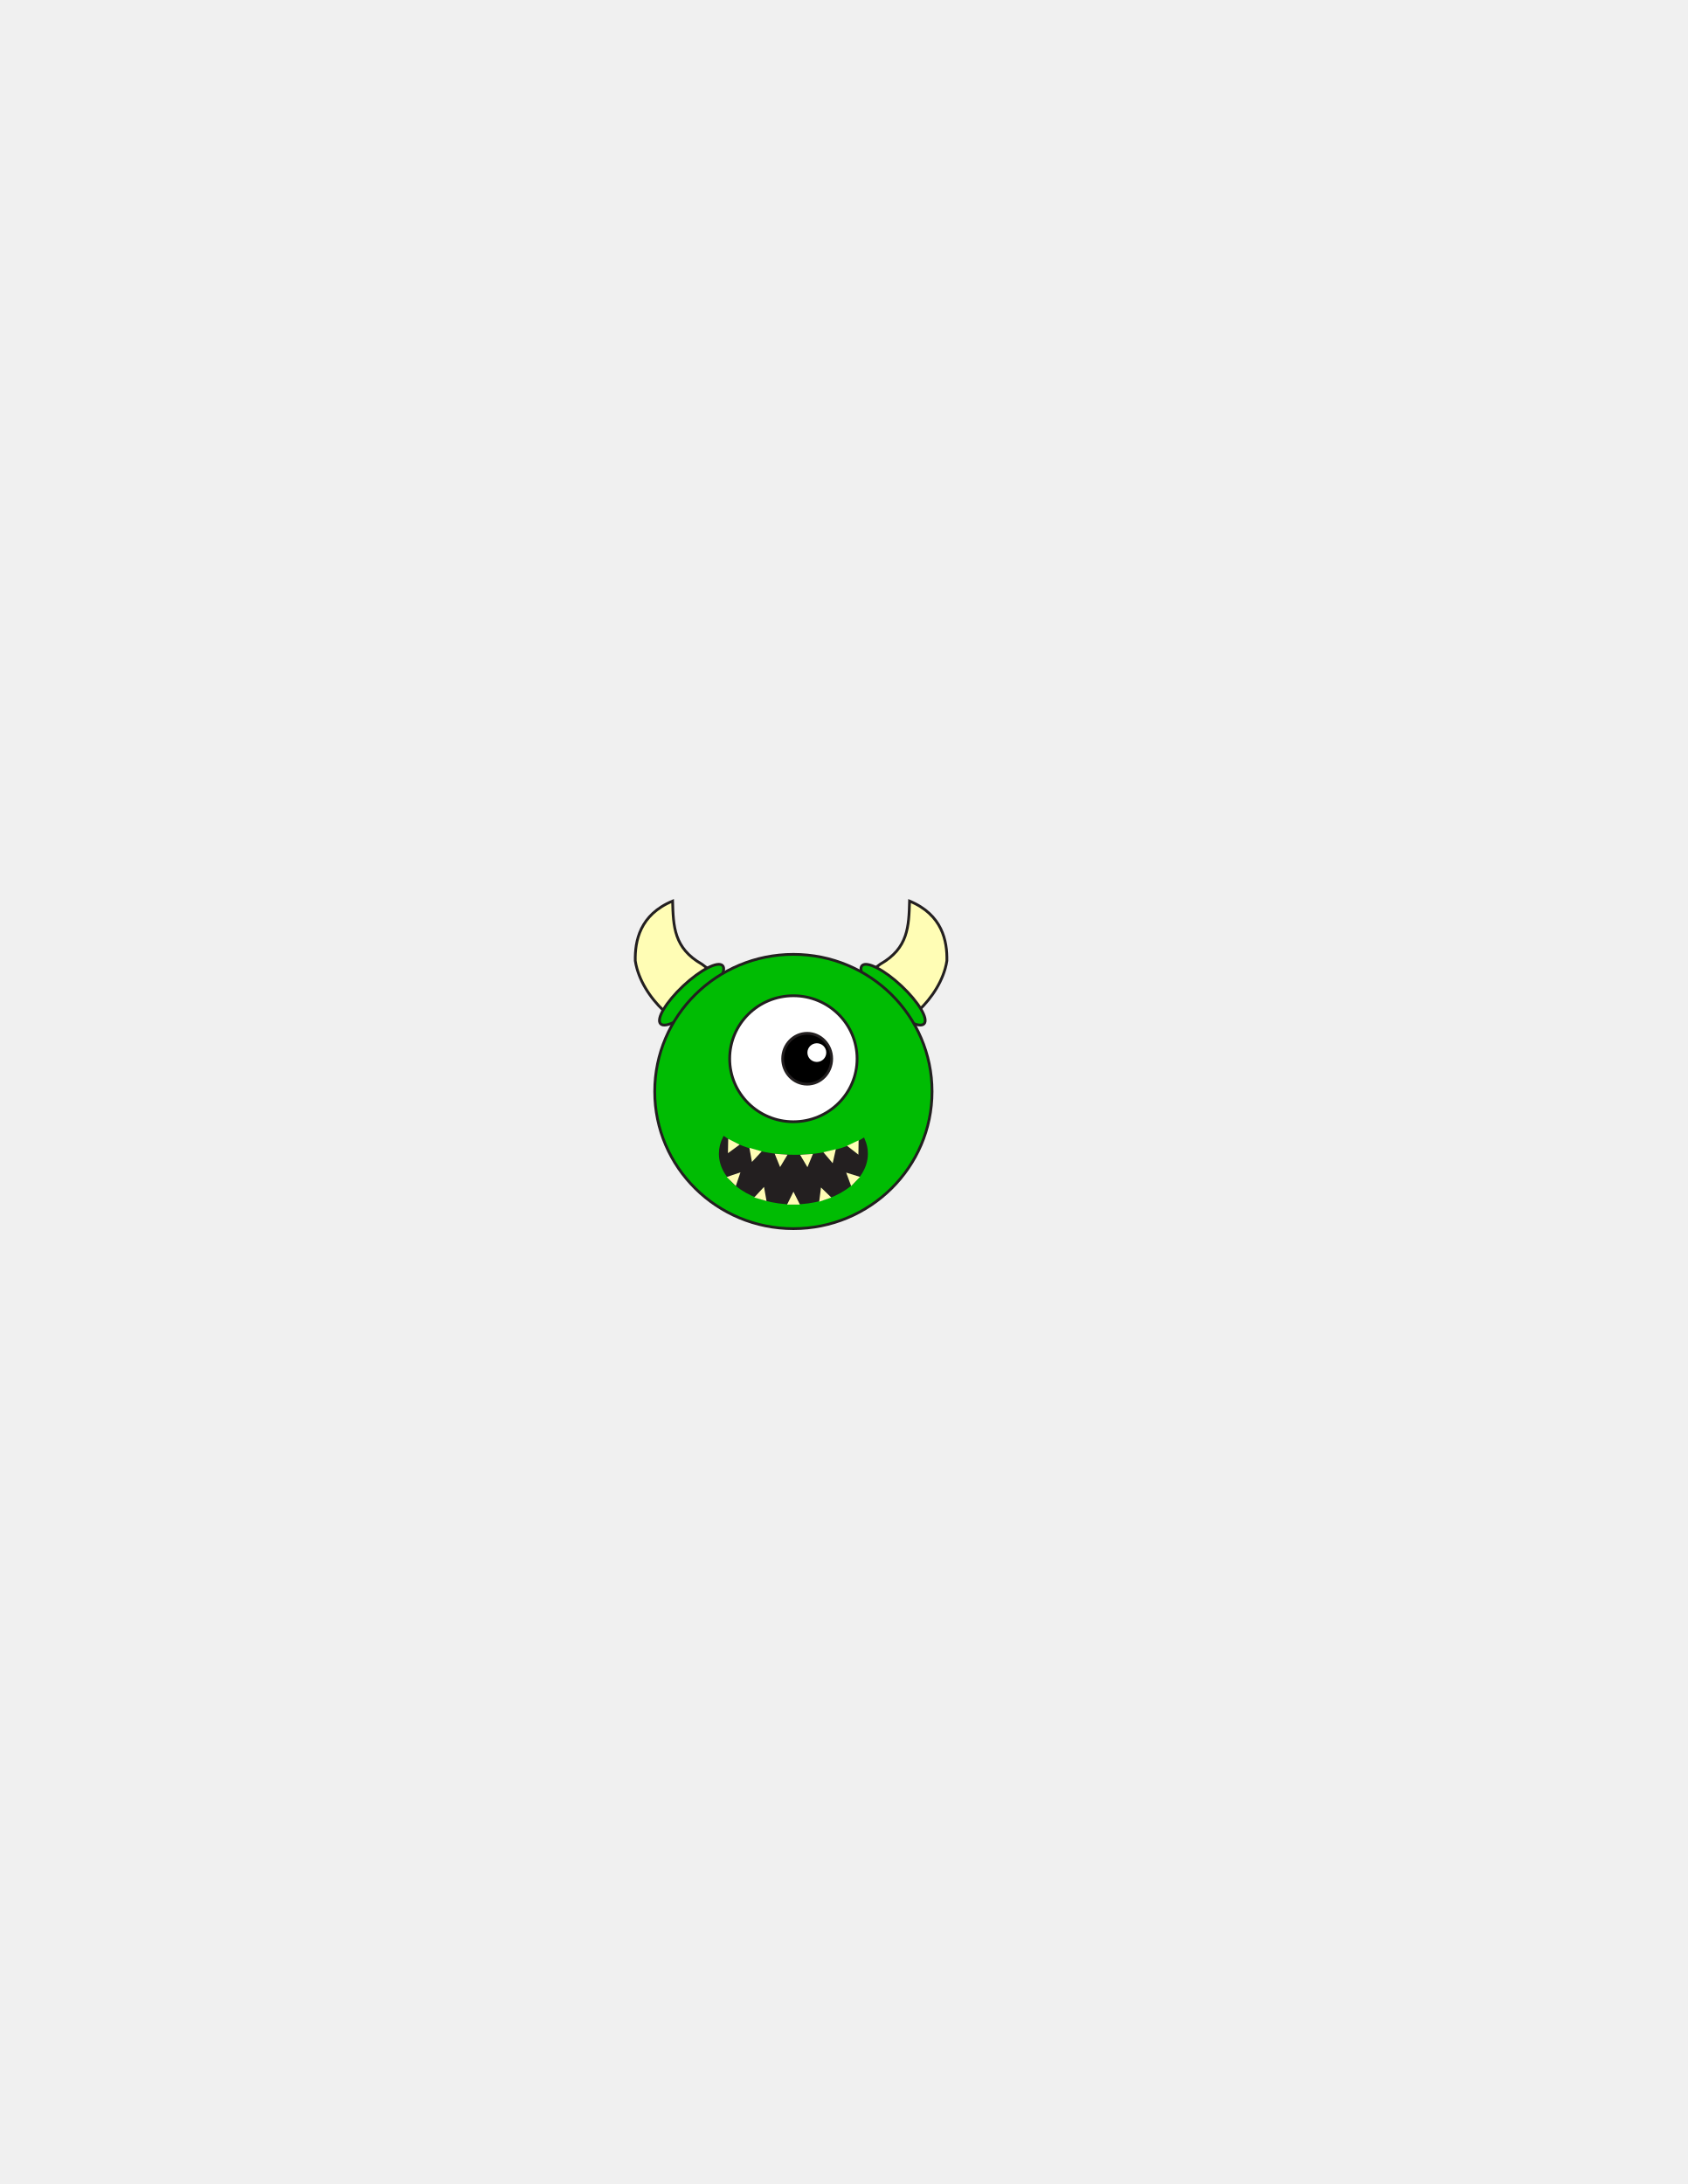
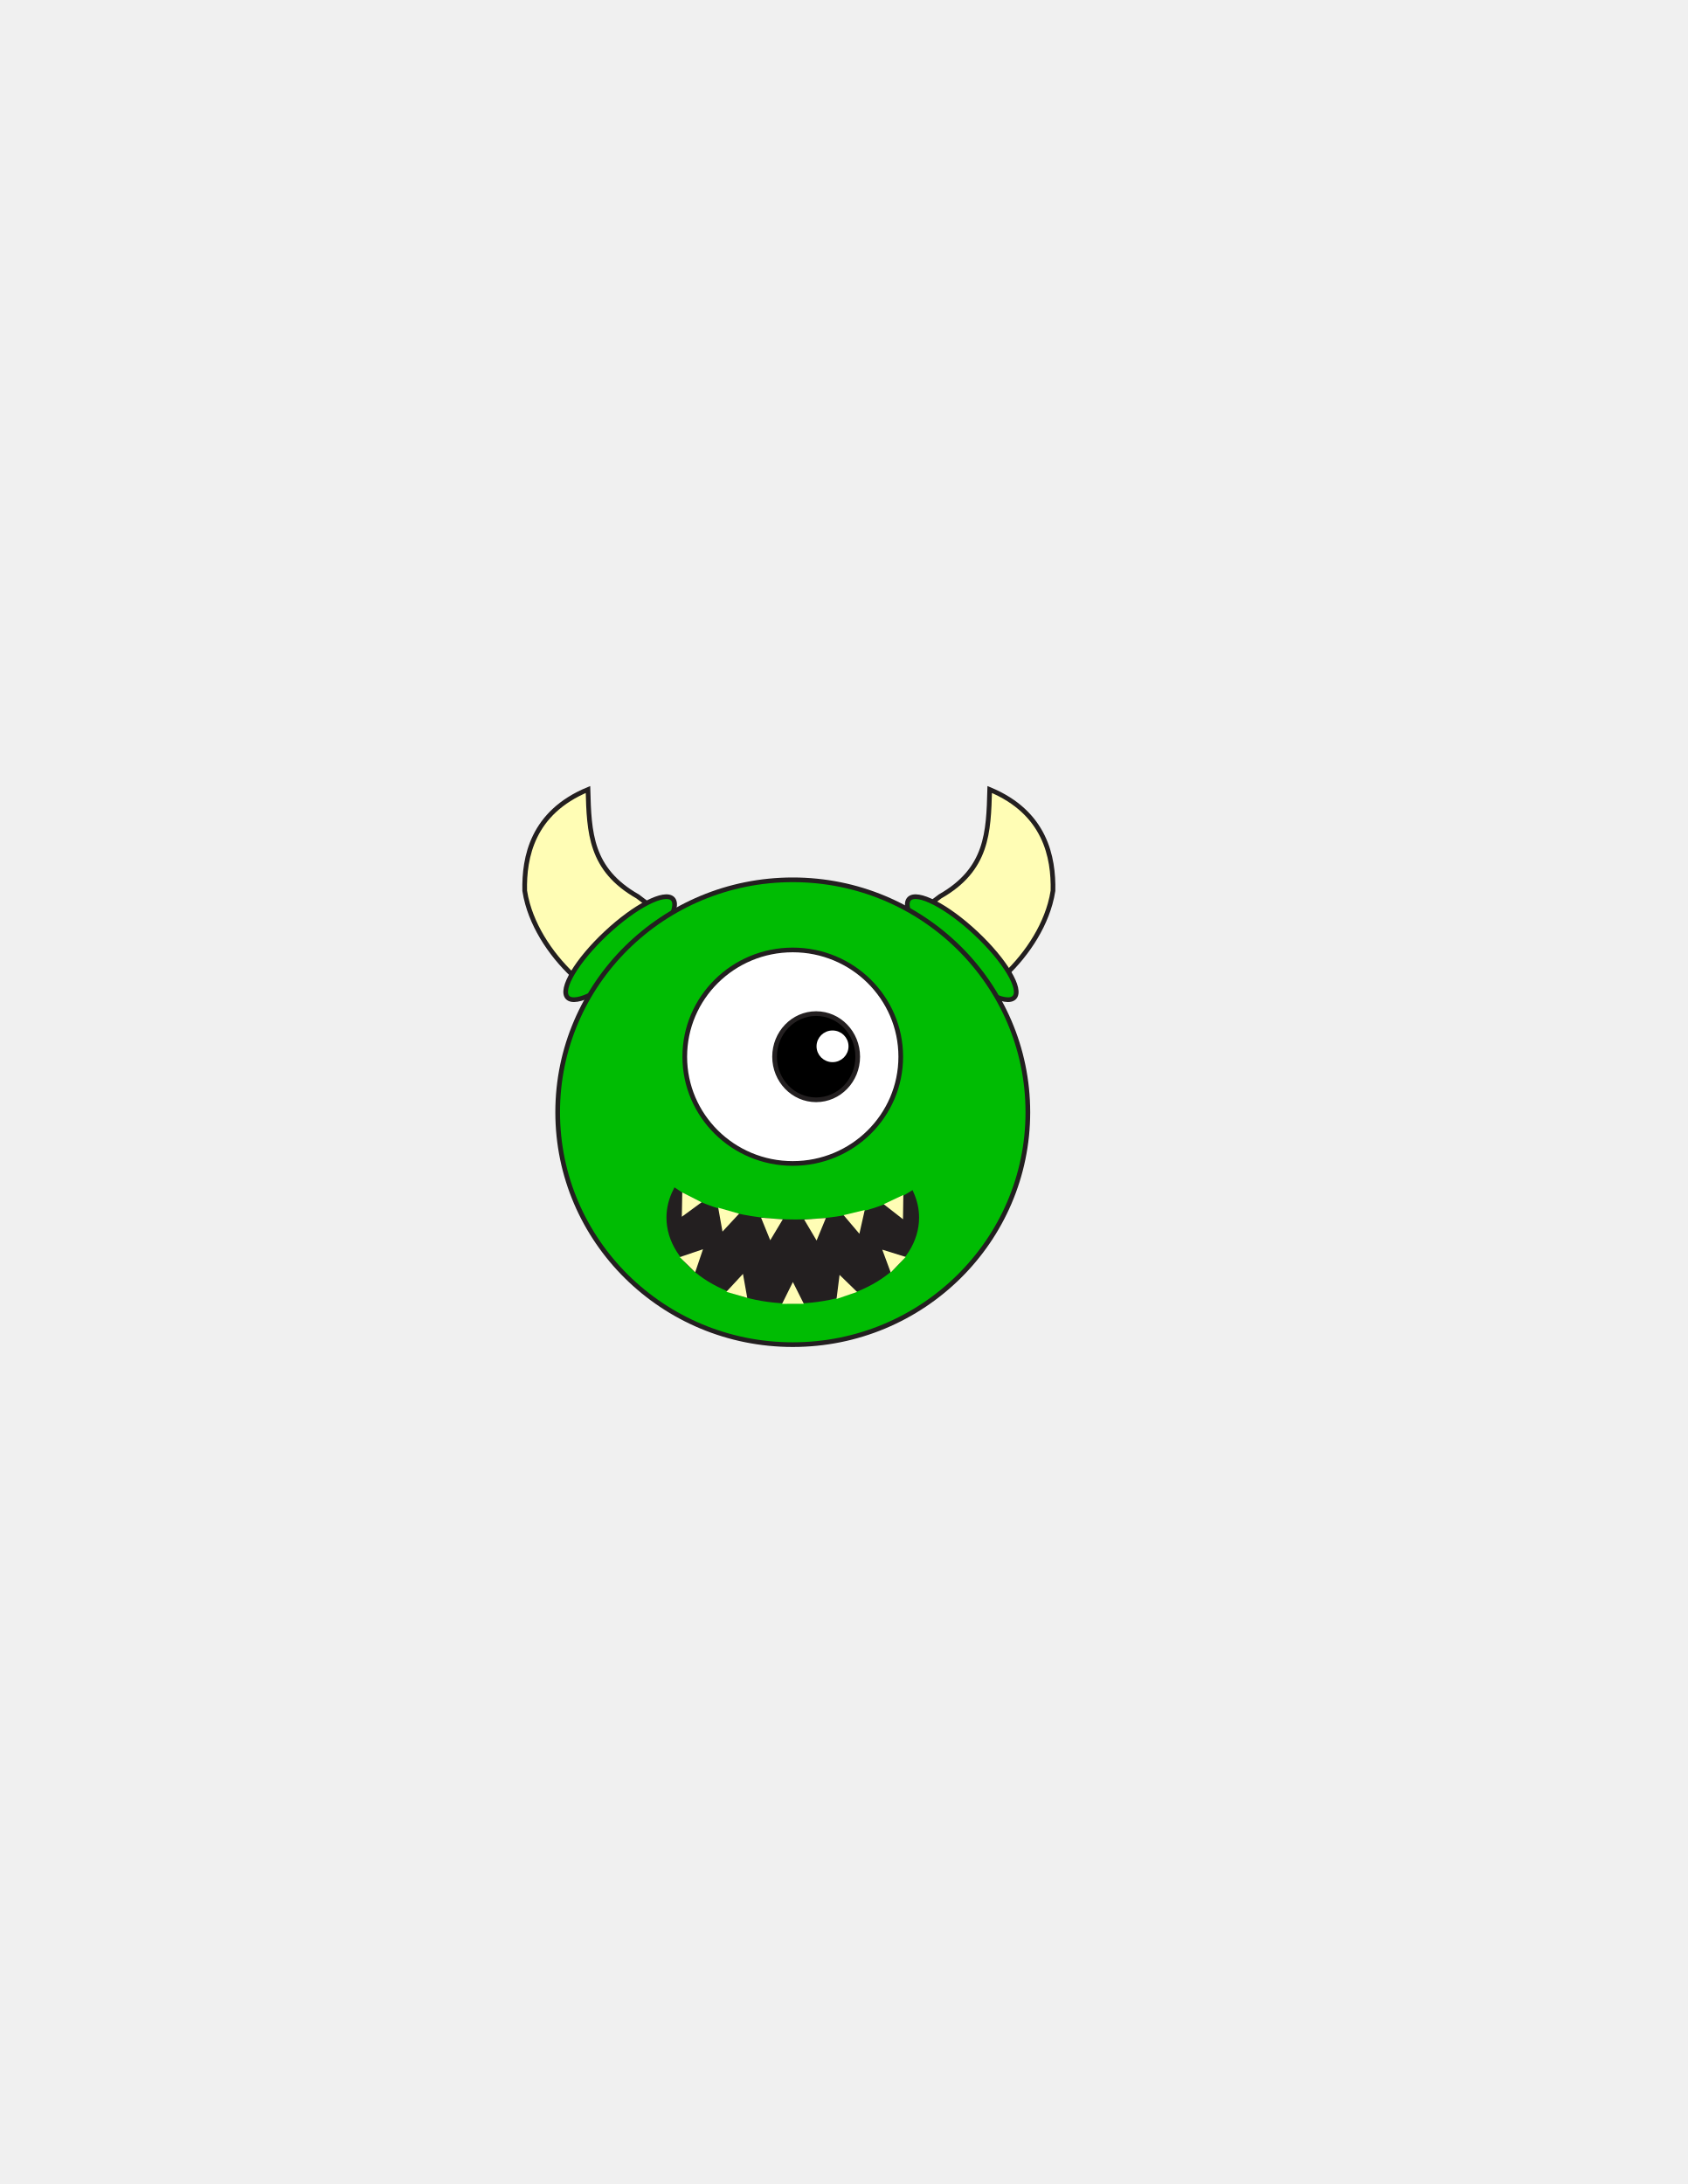
<svg xmlns="http://www.w3.org/2000/svg" version="1.1" id="Layer_1" x="0px" y="0px" width="612px" height="792px" viewBox="0 0 612 792" enable-background="new 0 0 612 792" xml:space="preserve">
-   <rect id="head_frame" x="212.5" y="319.5" fill="#BBBCBE" fill-opacity="0" stroke-miterlimit="10" width="151" height="131" />
-   <path class="secondary_color" id="SECONDARY_18_" fill="#FFFDB5" stroke="#231F20" stroke-miterlimit="10" d="M262.926,355.021  c7.938,2.225,2.117,9.963-3.094,13.795c-0.994,0.702-2.075,1.275-3.235,1.699c-3.708,1.362-7.653,1.001-11.311-0.722  c-0.914-0.43-1.81-0.946-2.68-1.539c-5.222-4.307-9.801-10.461-11.645-17.008c-0.264-0.935-0.471-1.878-0.616-2.824  c-0.146-7.114,1.602-16.709,13.533-21.663c0.253,9.208,0.47,17.101,10.616,22.877c0.68,0.526,1.349,1.035,2.004,1.515  c1.967,1.442,3.808,2.633,5.436,3.428C262.29,354.735,262.622,354.88,262.926,355.021z" />
-   <path class="secondary_color" id="SECONDARY_17_" fill="#FFFDB5" stroke="#231F20" stroke-miterlimit="10" d="M310.75,355.021  c-7.938,2.225-2.117,9.963,3.093,13.795c0.996,0.702,2.076,1.275,3.235,1.699c3.708,1.362,7.653,1.001,11.312-0.722  c0.914-0.43,1.811-0.946,2.68-1.539c5.222-4.307,9.802-10.461,11.645-17.008c0.264-0.935,0.471-1.878,0.616-2.824  c0.146-7.114-1.602-16.709-13.533-21.663c-0.253,9.208-0.471,17.101-10.617,22.877c-0.68,0.526-1.348,1.035-2.004,1.515  c-1.967,1.442-3.807,2.633-5.434,3.428C311.386,354.735,311.054,354.88,310.75,355.021z" />
-   <path class="primary_color" id="PRIMARY_16_" fill="#00BC03" stroke="#231F20" stroke-miterlimit="10" d="M262.001,350.165  c1.683,1.754-1.984,7.898-8.193,13.727c-6.209,5.828-12.606,9.128-14.289,7.375c-1.683-1.754,1.985-7.899,8.195-13.728  C253.922,351.712,260.318,348.412,262.001,350.165z" />
-   <path class="primary_color" id="PRIMARY_14_" fill="#00BC03" stroke="#231F20" stroke-miterlimit="10" d="M312.581,350.165  c-1.685,1.754,1.985,7.898,8.194,13.727c6.208,5.828,12.606,9.128,14.288,7.375c1.682-1.754-1.984-7.899-8.194-13.728  C320.66,351.712,314.264,348.412,312.581,350.165z" />
-   <ellipse class="primary_color" id="PRIMARY_13_" fill="#00BC03" stroke="#231F20" stroke-miterlimit="10" cx="287.676" cy="395.819" rx="50.28" ry="49.734" />
-   <ellipse id="eye_2_" fill="#FFFFFF" stroke="#231F20" stroke-miterlimit="10" cx="287.676" cy="383.938" rx="23.097" ry="22.844" />
-   <ellipse id="pupil_2_" stroke="#231F20" stroke-miterlimit="10" cx="292.677" cy="383.938" rx="8.891" ry="9.222" />
-   <ellipse id="eye-glint_2_" fill="#FFFFFF" stroke="#FFFFFF" stroke-miterlimit="10" cx="296.181" cy="381.714" rx="2.92" ry="2.89" />
-   <path id="mouth_2_" fill="#231F20" stroke="#231F20" stroke-miterlimit="10" d="M288.261,419.273  c-10.534,0-19.877-2.609-25.699-6.638c-0.902,1.8-1.399,3.728-1.399,5.733c0,9.883,11.871,17.896,26.514,17.896  c14.644,0,26.515-8.013,26.515-17.896c0-1.791-0.395-3.518-1.118-5.148C307.21,416.913,298.275,419.273,288.261,419.273z" />
-   <polygon class="secondary_color" id="SECONDARY_29_" fill="#FFFDB5" points="276.197,417.529 272.646,421.364 271.729,416.246 " />
-   <polygon class="secondary_color" id="SECONDARY_28_" fill="#FFFDB5" points="268.179,415.094 263.949,418.184 264.041,412.984 " />
-   <polygon class="secondary_color" id="SECONDARY_27_" fill="#FFFDB5" points="285.541,418.744 282.859,423.217 280.9,418.391 " />
-   <polygon class="secondary_color" id="SECONDARY_26_" fill="#FFFDB5" points="294.76,418.459 292.773,423.273 290.117,418.785 " />
-   <polygon class="secondary_color" id="SECONDARY_25_" fill="#FFFDB5" points="303.068,416.751 301.926,421.828 298.547,417.842 " />
-   <polygon class="secondary_color" id="SECONDARY_24_" fill="#FFFDB5" points="311.326,413.52 311.252,418.721 307.123,415.499 " />
-   <polygon class="secondary_color" id="SECONDARY_23_" fill="#FFFDB5" points="263.502,426.826 268.477,425.137 266.806,430.069 " />
-   <polygon class="secondary_color" id="SECONDARY_22_" fill="#FFFDB5" points="273.471,434.25 277.025,430.416 277.939,435.539 " />
-   <polygon class="secondary_color" id="SECONDARY_21_" fill="#FFFDB5" points="285.388,436.827 287.701,432.156 290.04,436.814 " />
-   <polygon class="secondary_color" id="SECONDARY_20_" fill="#FFFDB5" points="297.035,435.784 297.685,430.622 301.43,434.273 " />
-   <polygon class="secondary_color" id="SECONDARY_19_" fill="#FFFDB5" points="308.626,430.114 306.819,425.229 311.838,426.786 " />
+   <rect id="head_frame" x="160" y="274" fill="#BBBCBE" fill-opacity="0" width="256" height="222" />
+   <path id="SECONDARY_18_" fill="#FFFDB5" stroke="#231F20" stroke-width="1.695" stroke-miterlimit="10" d="M245.49,334.196  c13.458,3.771,3.589,16.884-5.245,23.378c-1.686,1.19-3.518,2.16-5.484,2.879c-6.287,2.308-12.975,1.696-19.176-1.224  c-1.55-0.729-3.069-1.603-4.544-2.608c-8.854-7.298-16.616-17.728-19.743-28.822c-0.448-1.585-0.798-3.183-1.044-4.786  c-0.247-12.056,2.716-28.316,22.943-36.711c0.429,15.604,0.797,28.98,17.998,38.769c1.152,0.892,2.287,1.754,3.397,2.567  c3.334,2.444,6.456,4.463,9.216,5.81C244.412,333.711,244.975,333.957,245.49,334.196z" />
+   <path id="SECONDARY_17_" fill="#FFFDB5" stroke="#231F20" stroke-width="1.695" stroke-miterlimit="10" d="M326.569,334.196  c-13.458,3.771-3.589,16.884,5.243,23.378c1.689,1.19,3.521,2.16,5.485,2.879c6.286,2.308,12.974,1.696,19.178-1.224  c1.549-0.729,3.07-1.603,4.544-2.608c8.853-7.298,16.618-17.728,19.742-28.822c0.447-1.585,0.798-3.183,1.045-4.786  c0.246-12.056-2.717-28.316-22.944-36.711c-0.429,15.604-0.798,28.98-18,38.769c-1.152,0.892-2.284,1.754-3.397,2.567  c-3.334,2.444-6.453,4.463-9.212,5.81C327.647,333.711,327.084,333.957,326.569,334.196z" />
+   <path id="PRIMARY_16_" fill="#00BC03" stroke="#231F20" stroke-width="1.695" stroke-miterlimit="10" d="M243.922,325.967  c2.854,2.972-3.364,13.384-13.89,23.263c-10.526,9.876-21.372,15.469-24.225,12.498c-2.854-2.972,3.365-13.386,13.893-23.265  C230.225,328.588,241.069,322.996,243.922,325.967z" />
+   <path id="PRIMARY_14_" fill="#00BC03" stroke="#231F20" stroke-width="1.695" stroke-miterlimit="10" d="M329.674,325.967  c-2.855,2.972,3.366,13.384,13.893,23.263c10.524,9.876,21.371,15.469,24.222,12.498c2.853-2.972-3.362-13.386-13.891-23.265  C343.371,328.588,332.526,322.996,329.674,325.967z" />
+   <ellipse id="PRIMARY_13_" fill="#00BC03" stroke="#231F20" stroke-width="1.695" stroke-miterlimit="10" cx="287.45" cy="403.334" rx="85.243" ry="84.282" />
+   <ellipse id="eye_2_" fill="#FFFFFF" stroke="#231F20" stroke-width="1.695" stroke-miterlimit="10" cx="287.45" cy="383.2" rx="39.159" ry="38.713" />
+   <ellipse id="pupil_2_" stroke="#231F20" stroke-width="1.695" stroke-miterlimit="10" cx="295.929" cy="383.2" rx="15.074" ry="15.629" />
+   <ellipse id="eye-glint_2_" fill="#FFFFFF" stroke="#FFFFFF" stroke-width="1.695" stroke-miterlimit="10" cx="301.87" cy="379.432" rx="4.95" ry="4.897" />
+   <path id="mouth_2_" fill="#231F20" stroke="#231F20" stroke-width="1.695" stroke-miterlimit="10" d="M288.442,443.082  c-17.858,0-33.699-4.422-43.568-11.251c-1.529,3.051-2.372,6.319-2.372,9.717c0,16.748,20.126,30.326,44.951,30.326  c24.827,0,44.953-13.578,44.953-30.326c0-3.035-0.67-5.963-1.896-8.726C320.568,439.082,305.42,443.082,288.442,443.082z" />
+   <polygon id="SECONDARY_29_" fill="#FFFDB5" points="267.989,440.126 261.969,446.625 260.415,437.951 " />
+   <polygon id="SECONDARY_28_" fill="#FFFDB5" points="254.396,435.999 247.225,441.234 247.381,432.424 " />
+   <polygon id="SECONDARY_27_" fill="#FFFDB5" points="283.831,442.185 279.284,449.765 275.963,441.586 " />
+   <polygon id="SECONDARY_26_" fill="#FFFDB5" points="299.46,441.701 296.092,449.86 291.589,442.254 " />
+   <polygon id="SECONDARY_25_" fill="#FFFDB5" points="313.546,438.807 311.609,447.411 305.881,440.655 " />
+   <polygon id="SECONDARY_24_" fill="#FFFDB5" points="327.546,433.331 327.421,442.145 320.421,436.686 " />
+   <polygon id="SECONDARY_23_" fill="#FFFDB5" points="246.467,455.881 254.901,453.018 252.069,461.377 " />
+   <polygon id="SECONDARY_22_" fill="#FFFDB5" points="263.368,468.462 269.393,461.965 270.943,470.646 " />
+   <polygon id="SECONDARY_21_" fill="#FFFDB5" points="283.572,472.829 287.493,464.914 291.458,472.808 " />
+   <polygon id="SECONDARY_20_" fill="#FFFDB5" points="303.318,471.062 304.42,462.313 310.77,468.502 " />
+   <polygon id="SECONDARY_19_" fill="#FFFDB5" points="322.969,461.453 319.905,453.174 328.414,455.813 " />
</svg>
